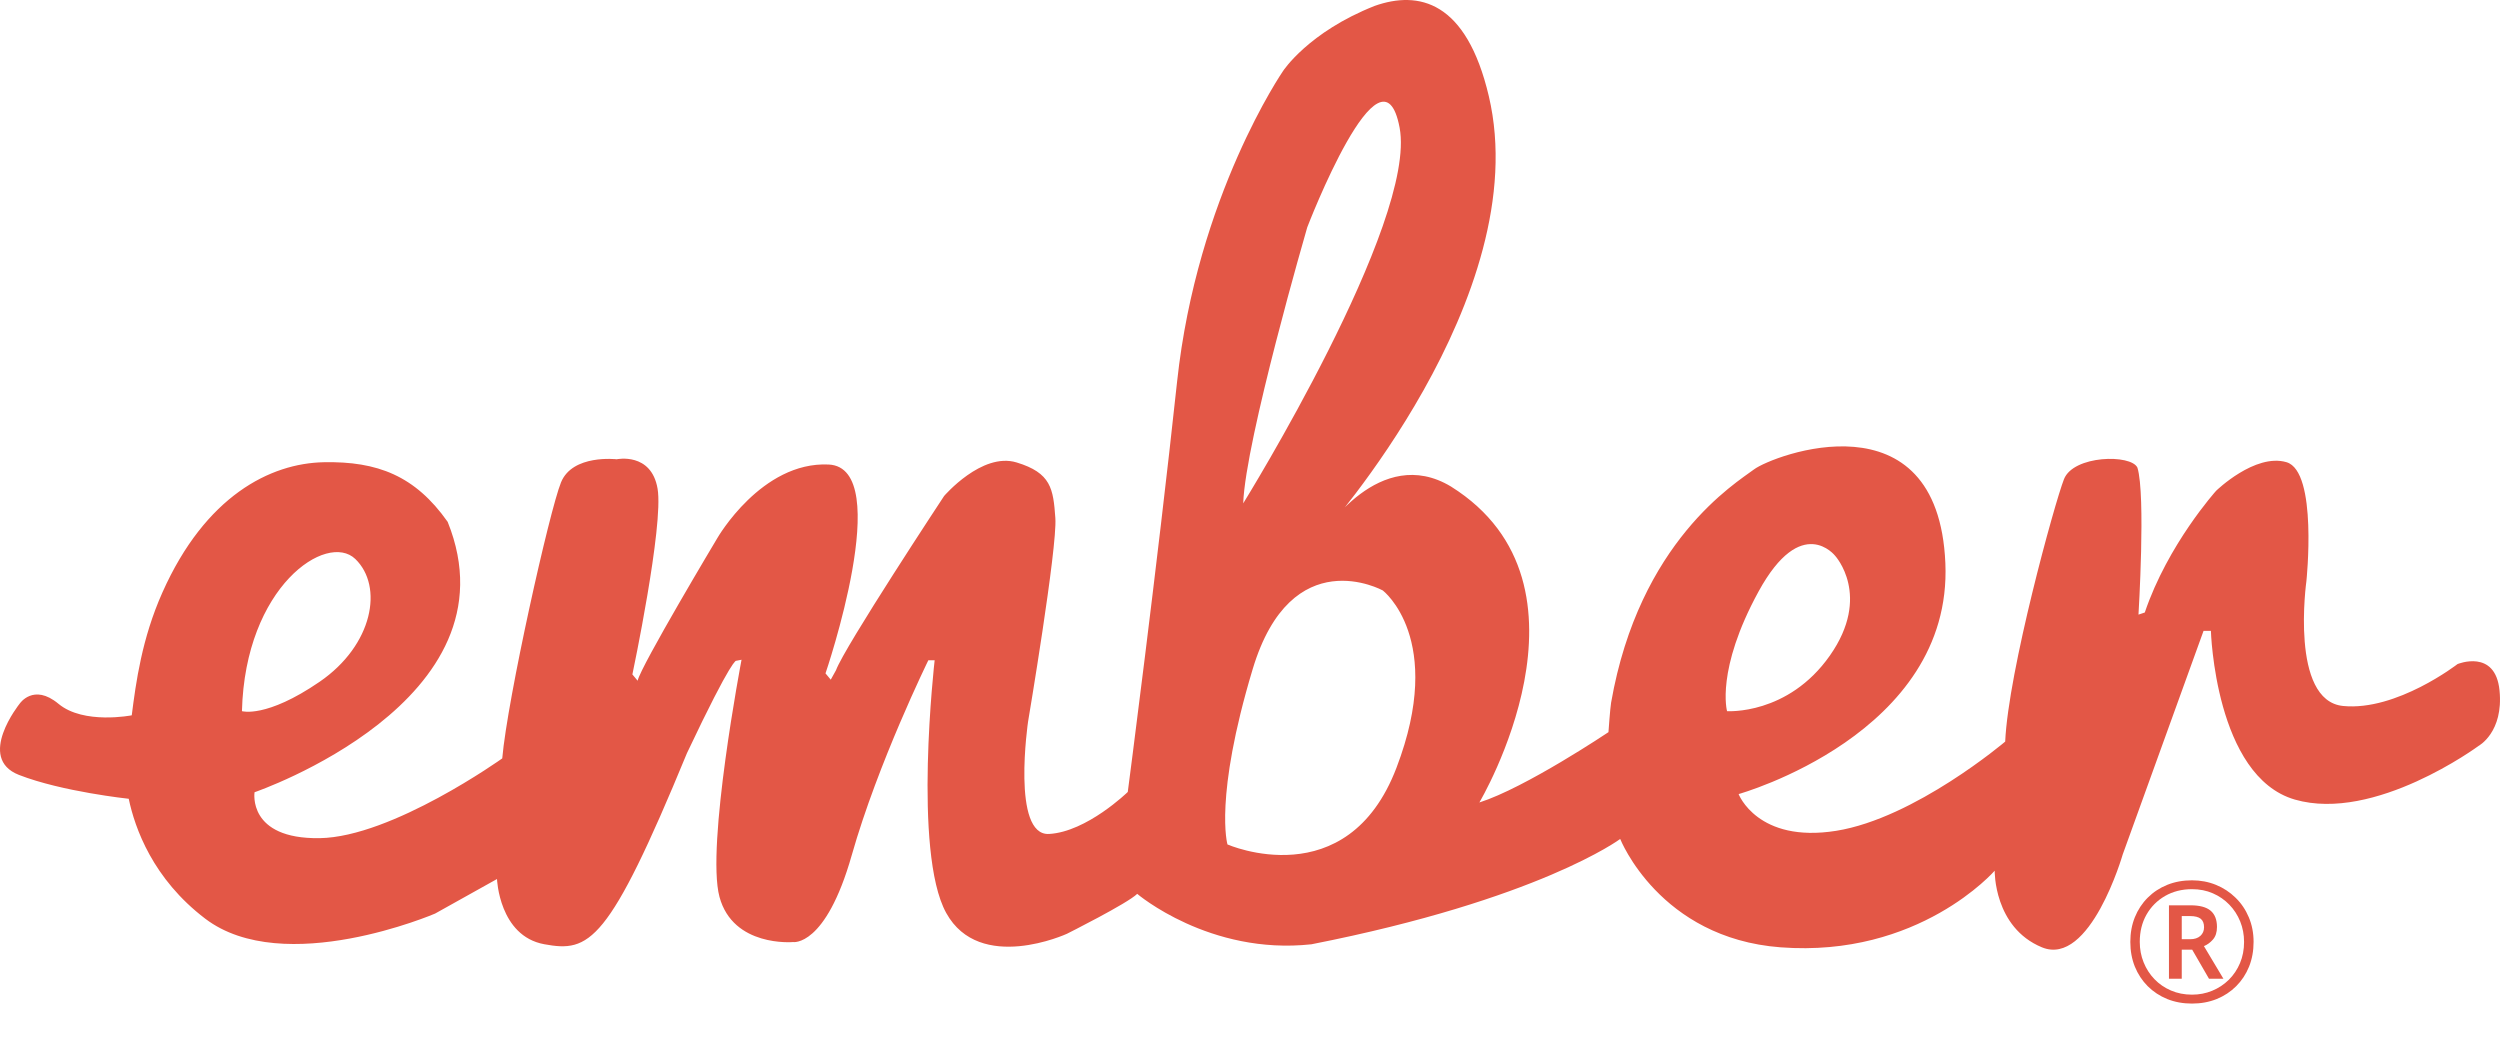
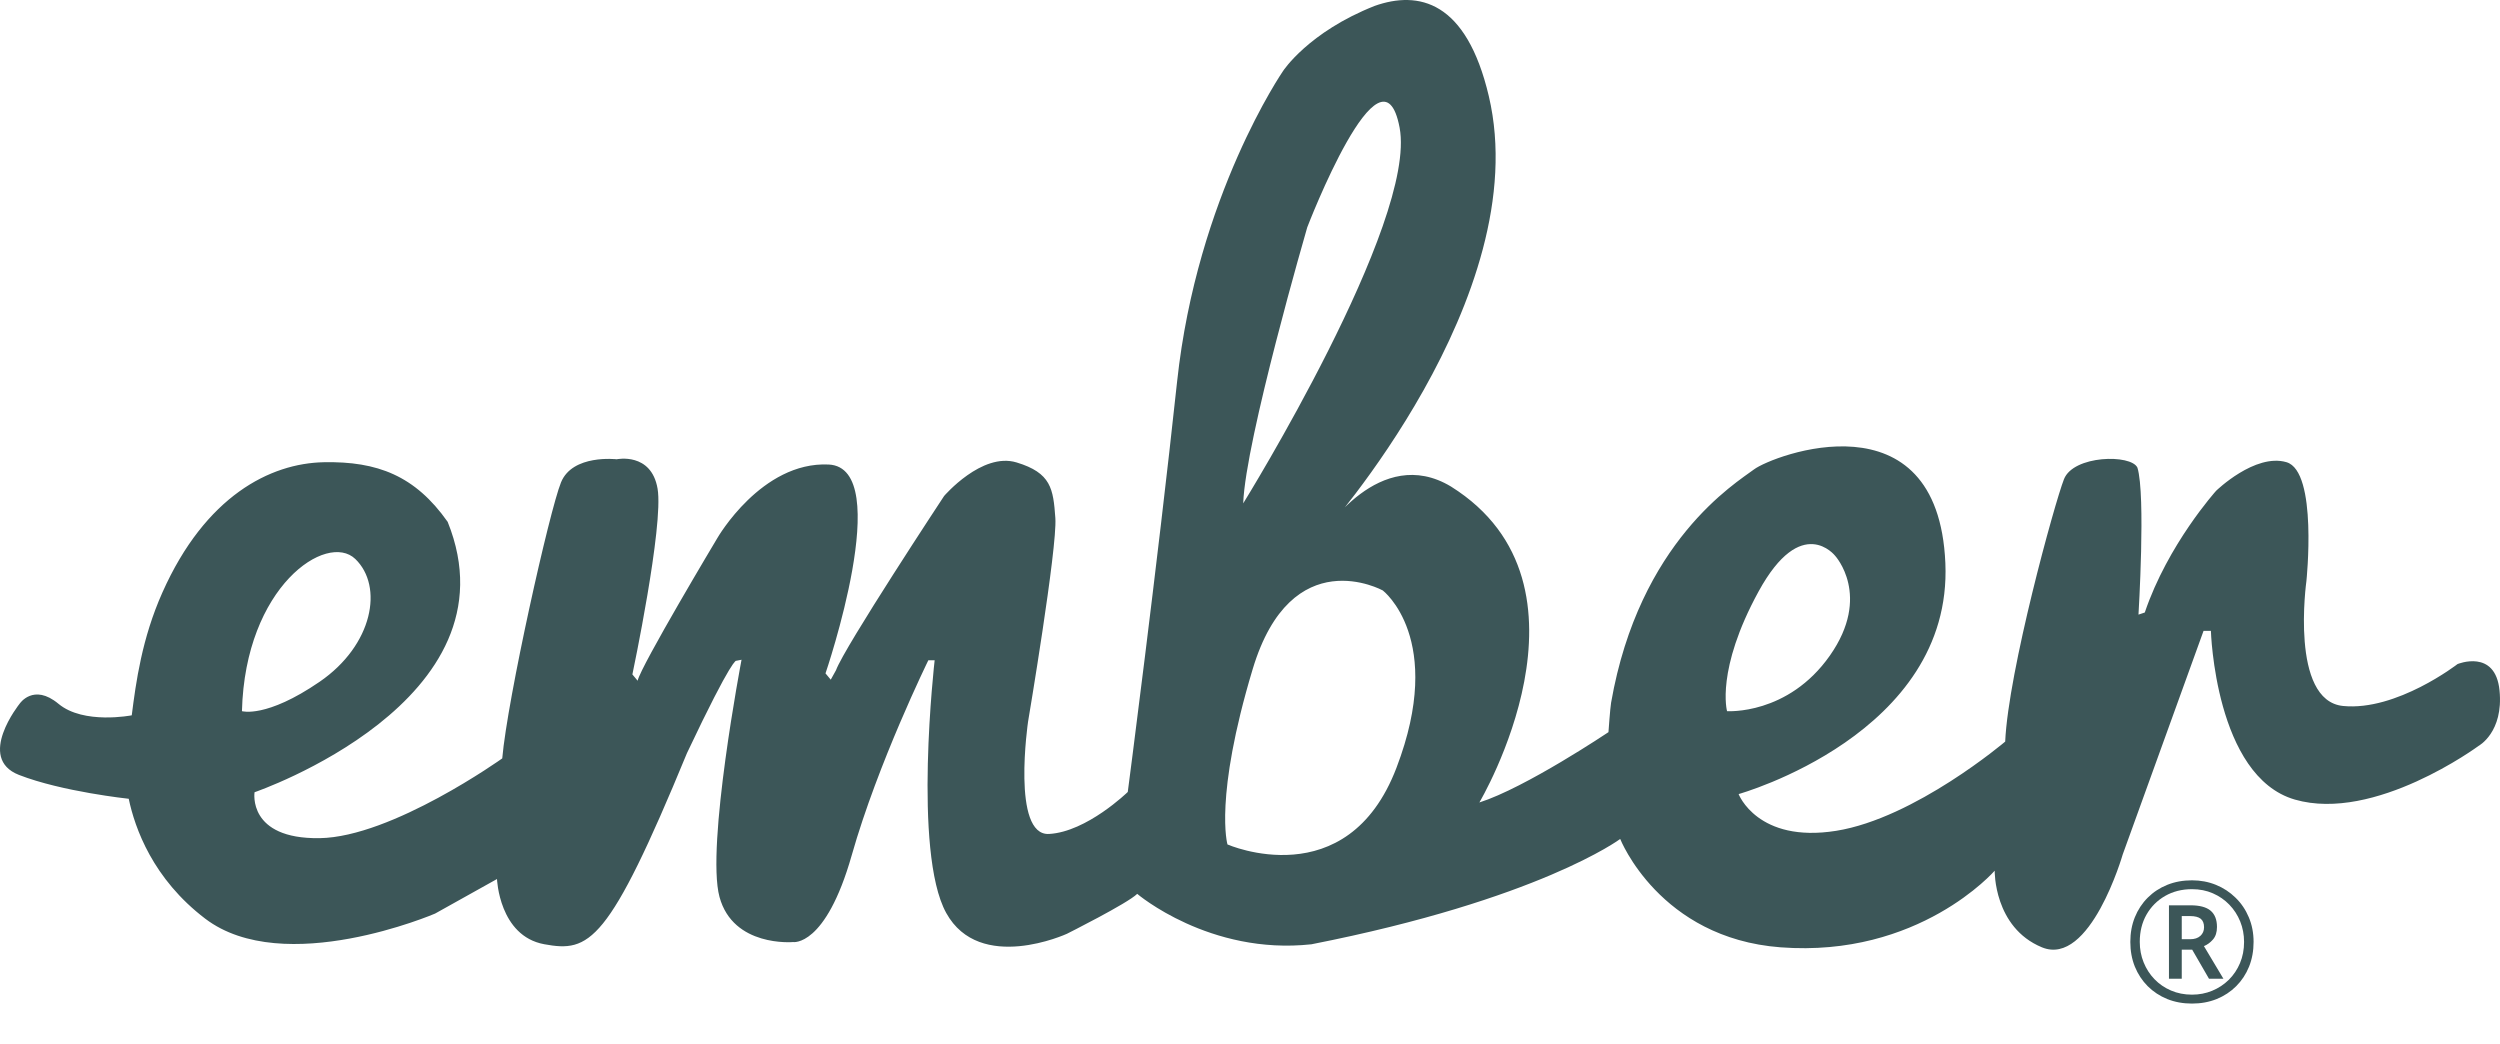
<svg xmlns="http://www.w3.org/2000/svg" version="1.1" id="Layer_1" x="0px" y="0px" width="595.496px" height="248.643px" viewBox="0 0 595.496 248.643" enable-background="new 0 0 595.496 248.643" xml:space="preserve">
-   <path fill="#E35746" d="M411.383,169.398c0,0-2.75-9.75,7.5-28.5s18.25-8.5,18.25-8.5s8.75,9.5-1.25,23.75  S411.383,169.398,411.383,169.398L411.383,169.398z M332.633,182.898c-11.75,30.75-40.25,18.25-40.25,18.25s-3.25-11,6-41.75  c9.25-30.75,31-18.75,31-18.75S344.383,152.148,332.633,182.898L332.633,182.898z M311.383,54.148c0,0,17.75-46.25,22-23.75  s-37.25,89.5-37.25,89.5C296.633,104.898,311.383,54.148,311.383,54.148L311.383,54.148z M57.632,169.398  c0.75-29.75,20.25-42.75,27-36.25s4.25,20.5-8.5,29.25S57.632,169.398,57.632,169.398L57.632,169.398z M595.383,164.461  c-1-10-10-6.282-10-6.282s-14.5,11.237-27.25,9.985c-12.75-1.25-8.75-29.758-8.75-29.758s2.75-26.125-4.75-28.314  c-7.5-2.19-16.75,6.808-16.75,6.808s-11.5,12.749-17,28.999l-1.5,0.5c0,0,1.75-28.501-0.25-35.001c-1.5-3.25-15.25-3-17.5,2.75  s-13.25,45.75-14,62.5c0,0-21.5,18.25-40.25,21.25s-23.25-8.75-23.25-8.75s51-14.25,49.25-55s-41.125-25.683-45.584-22.333  c-4.311,3.239-27.325,17.123-34.038,55.561c-0.229,1.312-0.628,7.022-0.628,7.022s-19.75,13.25-30.75,16.75  c0,0,30.75-51.75-6.75-75.25c-17-10.25-30.5,11.25-30.5,11.25s50.75-56.5,39.5-104.25C349.275,0.16,337.909-2.283,327.471,1.396  c-15.838,6.252-21.838,15.502-21.838,15.502s-20.5,29.75-25.25,74c-4.75,44.25-11.75,97.75-11.75,97.75s-9.75,9.5-18.75,10  s-5-26.75-5-26.75s7-41.5,6.5-48.5c-0.5-7-1-10.75-9.25-13.25s-17.25,8-17.25,8s-23.75,36-25.75,41.5l-1.25,2.25l-1.25-1.5  c0,0,16.75-49,0.75-49.75c-16-0.75-26.5,17.5-26.5,17.5s-18.25,30.5-19,34l-1.25-1.5c0,0,7.5-35.5,6-44.25s-9.75-7-9.75-7  s-10.5-1.25-13.25,5.5c-2.75,6.75-12.75,51.5-14,65.75c0,0-26.25,18.75-43.5,19s-15.5-10.938-15.5-10.938  s63.251-21.655,46.001-64.405c-7.751-11-16.751-14.453-29.501-14.203s-28.199,8.024-38.449,31.024  c-4.893,10.977-6.301,21.381-7.301,29.265v-0.003c0,0-11.449,2.261-17.449-2.739s-9.275,0-9.275,0S-5.73,180.584,4.52,184.584  s26.155,5.684,26.155,5.684h-0.012c1.47,7,5.745,19.077,18.225,28.561c18.75,14.25,54.747-1.215,54.747-1.215l14.749-8.232  c0,0,0.499,13.557,11.249,15.531c10.75,1.977,15.25-0.019,34-45.519c11-23.25,11.75-21.998,11.75-21.998l1.25-0.249  c0,0-8.5,44.501-5.25,56.501c3.25,12,17.5,10.749,17.5,10.749s7.75,1.311,14-20.689c6.25-22,18.25-46.439,18.25-46.439h1.5  c0,0-5.25,45.689,2.75,60.189c8,14.5,28.75,4.971,28.75,4.971s14.5-7.266,16.75-9.516c0,0,17.214,14.666,41.484,12.017  c54.266-10.681,73.565-25.091,73.565-25.091s9.325,23.623,38.2,25.812c33,2.5,51-18.251,51-18.251s-0.25,13.5,11.25,18.25  s19.25-22.129,19.25-22.129l19.25-53.252h1.75c0,0,1,34.689,20,40.189s43.75-12.779,43.75-12.779S596.383,174.461,595.383,164.461  L595.383,164.461z" />
-   <text transform="matrix(1 0 0 1 505.4868 238.6431)" fill="#E35746" font-family="'MyriadPro-Regular'" font-size="40">®</text>
+   <path fill="#3C5658" d="M411.383,169.398c0,0-2.75-9.75,7.5-28.5s18.25-8.5,18.25-8.5s8.75,9.5-1.25,23.75  S411.383,169.398,411.383,169.398L411.383,169.398z M332.633,182.898c-11.75,30.75-40.25,18.25-40.25,18.25s-3.25-11,6-41.75  c9.25-30.75,31-18.75,31-18.75S344.383,152.148,332.633,182.898L332.633,182.898z M311.383,54.148c0,0,17.75-46.25,22-23.75  s-37.25,89.5-37.25,89.5C296.633,104.898,311.383,54.148,311.383,54.148L311.383,54.148z M57.632,169.398  c0.75-29.75,20.25-42.75,27-36.25s4.25,20.5-8.5,29.25S57.632,169.398,57.632,169.398L57.632,169.398z M595.383,164.461  c-1-10-10-6.282-10-6.282s-14.5,11.237-27.25,9.985c-12.75-1.25-8.75-29.758-8.75-29.758s2.75-26.125-4.75-28.314  c-7.5-2.19-16.75,6.808-16.75,6.808s-11.5,12.749-17,28.999l-1.5,0.5c0,0,1.75-28.501-0.25-35.001c-1.5-3.25-15.25-3-17.5,2.75  s-13.25,45.75-14,62.5c0,0-21.5,18.25-40.25,21.25s-23.25-8.75-23.25-8.75s51-14.25,49.25-55s-41.125-25.683-45.584-22.333  c-4.311,3.239-27.325,17.123-34.038,55.561c-0.229,1.312-0.628,7.022-0.628,7.022s-19.75,13.25-30.75,16.75  c0,0,30.75-51.75-6.75-75.25c-17-10.25-30.5,11.25-30.5,11.25s50.75-56.5,39.5-104.25C349.275,0.16,337.909-2.283,327.471,1.396  c-15.838,6.252-21.838,15.502-21.838,15.502s-20.5,29.75-25.25,74c-4.75,44.25-11.75,97.75-11.75,97.75s-9.75,9.5-18.75,10  s-5-26.75-5-26.75s7-41.5,6.5-48.5c-0.5-7-1-10.75-9.25-13.25s-17.25,8-17.25,8s-23.75,36-25.75,41.5l-1.25,2.25l-1.25-1.5  c0,0,16.75-49,0.75-49.75c-16-0.75-26.5,17.5-26.5,17.5s-18.25,30.5-19,34l-1.25-1.5c0,0,7.5-35.5,6-44.25s-9.75-7-9.75-7  s-10.5-1.25-13.25,5.5c-2.75,6.75-12.75,51.5-14,65.75c0,0-26.25,18.75-43.5,19s-15.5-10.938-15.5-10.938  s63.251-21.655,46.001-64.405c-7.751-11-16.751-14.453-29.501-14.203s-28.199,8.024-38.449,31.024  c-4.893,10.977-6.301,21.381-7.301,29.265v-0.003c0,0-11.449,2.261-17.449-2.739s-9.275,0-9.275,0S-5.73,180.584,4.52,184.584  s26.155,5.684,26.155,5.684h-0.012c1.47,7,5.745,19.077,18.225,28.561c18.75,14.25,54.747-1.215,54.747-1.215l14.749-8.232  c0,0,0.499,13.557,11.249,15.531c10.75,1.977,15.25-0.019,34-45.519c11-23.25,11.75-21.998,11.75-21.998l1.25-0.249  c0,0-8.5,44.501-5.25,56.501c3.25,12,17.5,10.749,17.5,10.749s7.75,1.311,14-20.689c6.25-22,18.25-46.439,18.25-46.439h1.5  c0,0-5.25,45.689,2.75,60.189c8,14.5,28.75,4.971,28.75,4.971s14.5-7.266,16.75-9.516c0,0,17.214,14.666,41.484,12.017  c54.266-10.681,73.565-25.091,73.565-25.091s9.325,23.623,38.2,25.812c33,2.5,51-18.251,51-18.251s-0.25,13.5,11.25,18.25  s19.25-22.129,19.25-22.129l19.25-53.252h1.75c0,0,1,34.689,20,40.189s43.75-12.779,43.75-12.779S596.383,174.461,595.383,164.461  L595.383,164.461z" />
+   <text transform="matrix(1 0 0 1 505.4868 238.6431)" fill="#3C5658" font-family="'MyriadPro-Regular'" font-size="40">®</text>
</svg>
